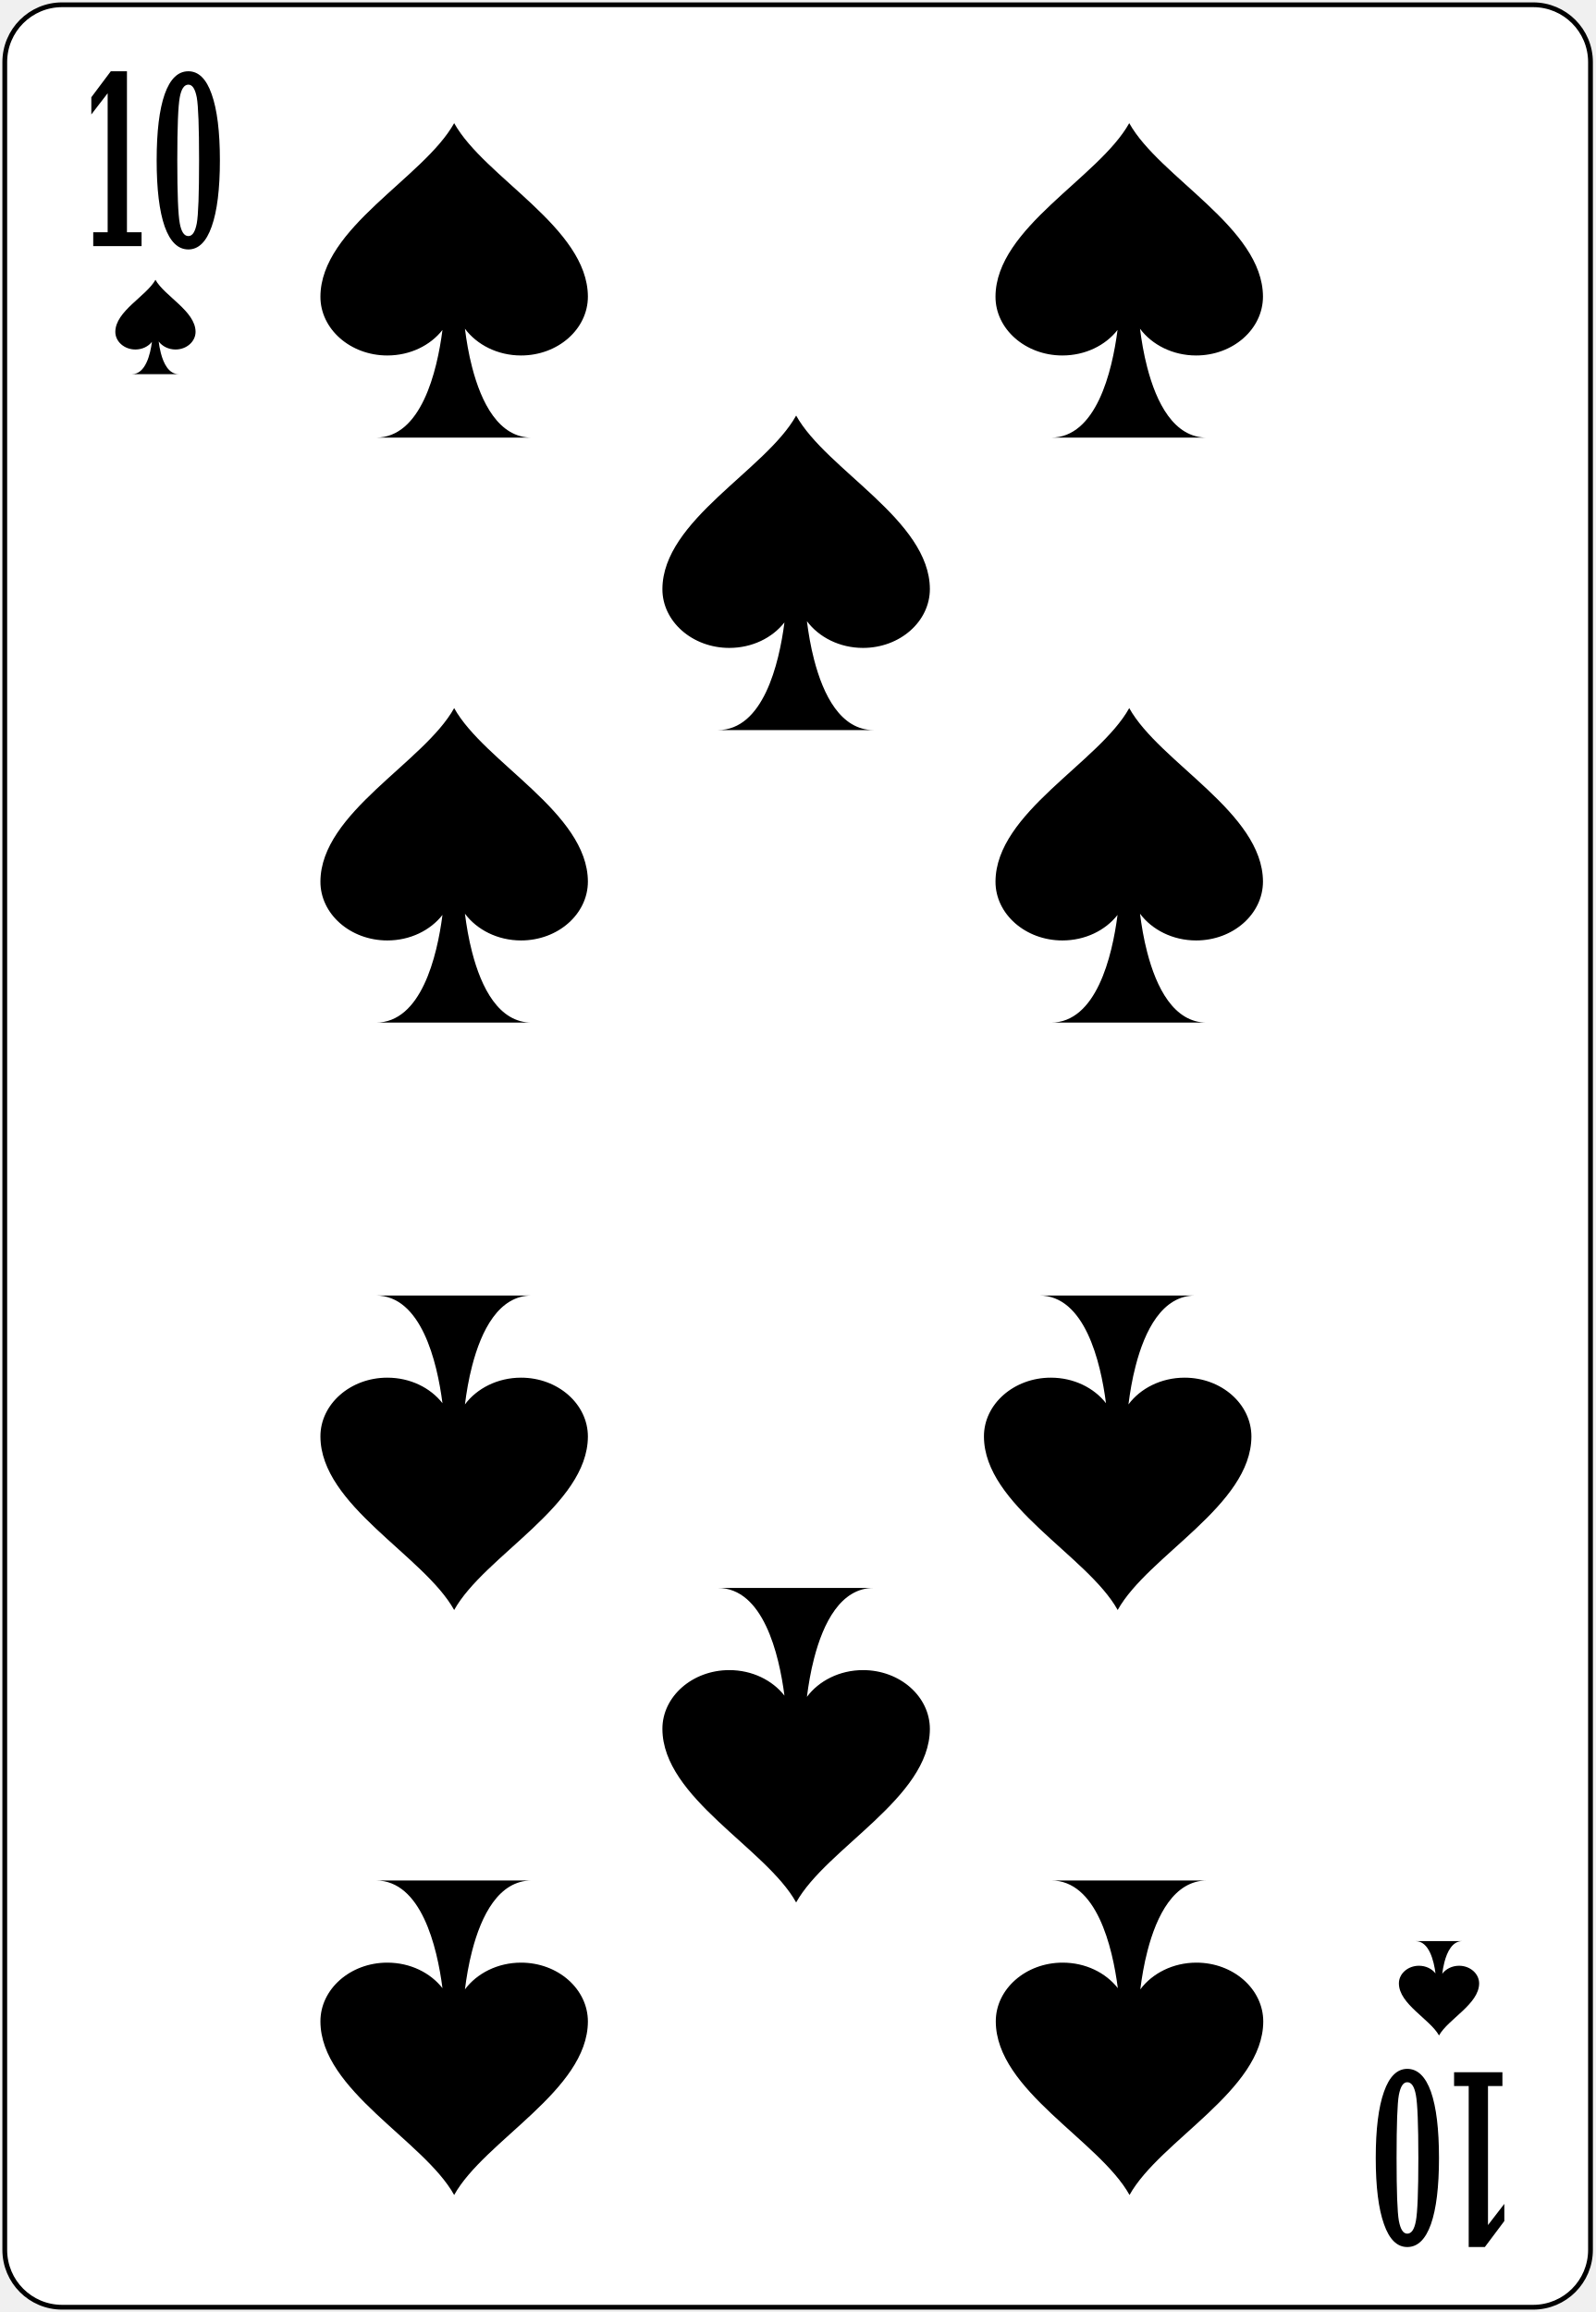
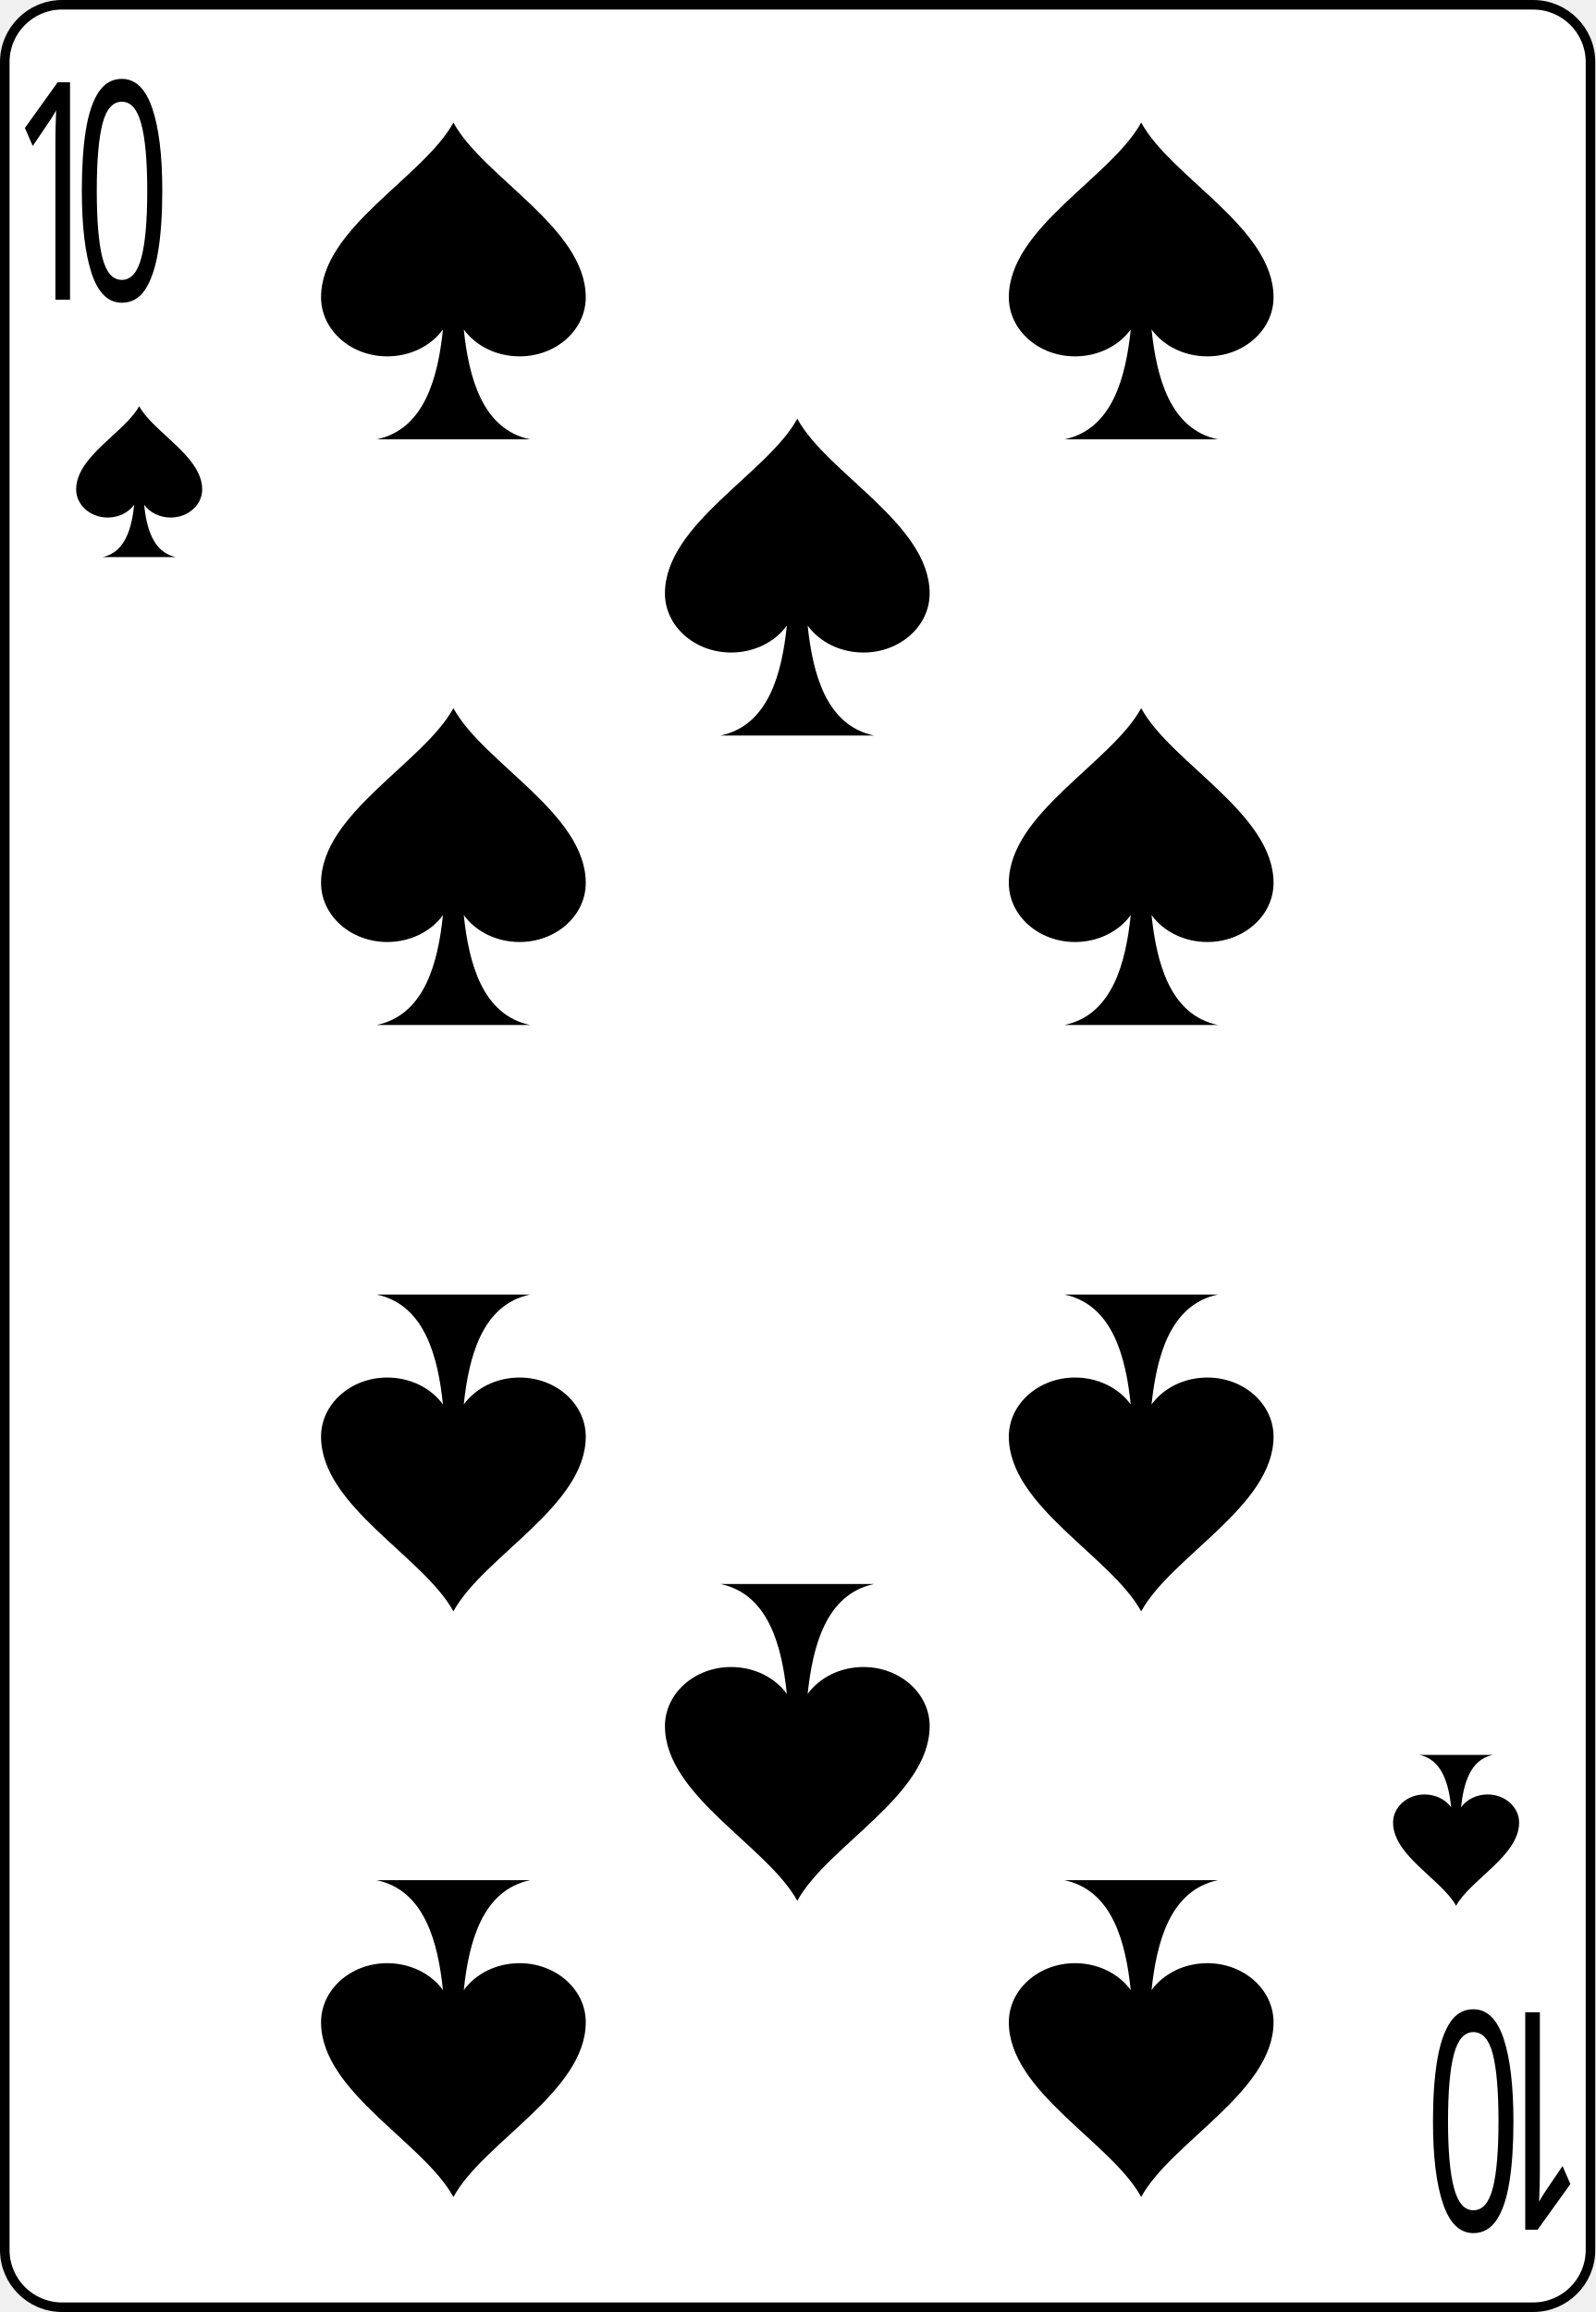
<svg xmlns="http://www.w3.org/2000/svg" xmlns:xlink="http://www.w3.org/1999/xlink" version="1.0" width="100%" height="100%" viewBox="0 0 167 242" id="svg2" xml:space="preserve">
-   <defs id="defs88" />
-   <rect x="0.5" y="0.5" width="166" height="241" rx="6" style="fill:#ffffff;stroke:#000000;stroke-width:0.5;" />
-   <path d="M 11.6,7.46 L 9.56,10.18 L 9.56,11.98 L 11.27,9.76 L 11.27,24.31 L 9.76,24.31 L 9.76,25.76 L 14.82,25.76 L 14.82,24.31 L 13.29,24.31 L 13.29,7.46 L 11.6,7.46 z M 19.72,7.46 C 18.64,7.46 17.81,8.25 17.24,9.86 C 16.68,11.46 16.4,13.77 16.4,16.78 C 16.4,19.79 16.68,22.11 17.24,23.71 C 17.81,25.31 18.64,26.11 19.72,26.11 C 20.78,26.11 21.6,25.31 22.16,23.71 C 22.73,22.11 23.02,19.79 23.02,16.78 C 23.02,13.77 22.73,11.46 22.16,9.86 C 21.6,8.25 20.78,7.46 19.72,7.46 z M 19.72,8.86 C 20.15,8.86 20.43,9.32 20.6,10.20 C 20.76,11.10 20.84,13.28 20.84,16.78 C 20.84,20.31 20.76,22.51 20.6,23.38 C 20.43,24.26 20.15,24.71 19.72,24.71 C 19.28,24.71 18.98,24.26 18.82,23.38 C 18.65,22.51 18.56,20.31 18.56,16.78 C 18.56,13.25 18.65,11.06 18.82,10.18 C 18.98,9.31 19.28,8.86 19.72,8.86 z" id="val" style="fill-rule:nonzero;stroke-miterlimit:4" />
-   <use transform="matrix(-1,0,0,-1,167.04,242.66)" id="val2" x="0" y="0" width="167.08" height="242.66" xlink:href="#val" />
-   <path d="M 59.43,16.56 C 55.47,23.69 41.97,30.23 41.93,39.25 C 41.91,43.5 45.85,46.96 50.68,46.96 C 53.68,46.96 56.32,45.64 57.9,43.62 C 57.19,49.09 55.11,57.71 49.18,57.71 L 69.59,57.71 C 65.26,57.72 62.97,53.11 61.78,48.5 C 61.32,46.74 61.03,44.97 60.84,43.46 C 62.4,45.56 65.12,46.96 68.18,46.96 C 73.02,46.96 76.93,43.5 76.93,39.25 C 76.89,30.23 63.4,23.69 59.43,16.56 z" transform="matrix(0.8,0,0,0.8,0,-0.36)" id="p2242" style="fill-rule:nonzero;stroke-miterlimit:4" />
-   <use transform="translate(35.8,30.61)" id="use5485" x="0" y="0" width="167.08" height="242.66" xlink:href="#p2242" />
-   <use transform="matrix(1,0,0,-1,35.8,212.02)" id="use6114" x="0" y="0" width="167.08" height="242.66" xlink:href="#p2242" />
-   <use transform="translate(0,61.23)" id="use3293" x="0" y="0" width="167.08" height="242.66" xlink:href="#p2242" />
-   <use transform="translate(70.67,61.23)" id="use4073" x="0" y="0" width="167.08" height="242.66" xlink:href="#p2242" />
-   <use transform="matrix(1,0,0,-1,69.46,181.41)" id="use5481" x="0" y="0" width="167.08" height="242.66" xlink:href="#p2242" />
-   <use transform="translate(-69.46,1.94e-6)" id="use5483" x="0" y="0" width="167.08" height="242.66" xlink:href="#use5481" />
-   <use transform="translate(70.67,0)" id="use2394" x="0" y="0" width="167.08" height="242.66" xlink:href="#p2242" />
-   <use transform="matrix(1,0,0,-1,0,242.64)" id="use2597" x="0" y="0" width="167.08" height="242.66" xlink:href="#p2242" />
-   <use transform="matrix(1,0,0,-1,70.70,242.64)" id="use2392" x="0" y="0" width="167.08" height="242.66" xlink:href="#p2242" />
-   <use transform="matrix(0.30,0,0,0.30,2.01,25.42)" id="use2399" x="0" y="0" width="167.08" height="242.66" xlink:href="#p2242" />
-   <use transform="matrix(0.30,0,0,-0.30,136.38,216.92)" id="use2401" x="0" y="0" width="167.08" height="242.66" xlink:href="#p2242" />
+   <rect x="0.5" y="0.5" width="166" height="241" rx="6" style="fill:#ffffff;stroke:#000000;stroke-width:1;" id="card" />
+   <g id="upleft">
+     <path style="fill:#000000;stroke:none" d="m 14.570,42.516 c -1.497,2.737 -6.590,5.245 -6.599,8.704 -0.004,1.633 1.478,2.952 3.299,2.952 1.159,0 2.192,-0.530 2.778,-1.342 -0.244,2.350 -0.901,4.977 -3.309,5.479 l 3.830,0 3.830,0 c -2.408,-0.501 -3.065,-3.129 -3.314,-5.479 0.591,0.812 1.619,1.342 2.783,1.342 1.821,0 3.304,-1.318 3.299,-2.952 -0.009,-3.458 -5.107,-5.966 -6.599,-8.704 z" id="fig" />
+     <text transform="scale(0.7,1.255)" y="24.964" x="16.182" style="font-size:25.4px;font-family:sans-serif;text-align:center;letter-spacing:-5px;text-anchor:middle;fill:#000000;">
+       <tspan y="25" x="20">10</tspan>
+     </text>
+   </g>
+   <use transform="matrix(-1,0,0,-1,167,242)" id="downright" xlink:href="#upleft" />
+   <g transform="translate(33,-21)">
+     <use transform="matrix(2.1,0,0,2.1,-16.13,-55.46)" xlink:href="#fig" />
+   </g>
+   <g transform="translate(33,40.3)">
+     <use transform="matrix(2.1,0,0,2.1,-16.13,-55.46)" xlink:href="#fig" />
+   </g>
+   <g transform="translate(33,101.7)">
+     <use transform="matrix(2.1,0,0,-2.1,-16.13,156.25)" xlink:href="#fig" />
+   </g>
+   <g transform="translate(33,163)">
+     <use transform="matrix(2.1,0,0,-2.1,-16.13,156.25)" xlink:href="#fig" />
+   </g>
+   <g transform="translate(69,10)">
+     <use transform="matrix(2.1,0,0,2.1,-16.13,-55.46)" xlink:href="#fig" />
+   </g>
+   <g transform="translate(69,132)">
+     <use transform="matrix(2.1,0,0,-2.1,-16.13,156.25)" xlink:href="#fig" />
+   </g>
+   <g transform="translate(105,-21)">
+     <use transform="matrix(2.1,0,0,2.1,-16.13,-55.46)" xlink:href="#fig" />
+   </g>
+   <g transform="translate(105,40.3)">
+     <use transform="matrix(2.1,0,0,2.1,-16.13,-55.46)" xlink:href="#fig" />
+   </g>
+   <g transform="translate(105,101.7)">
+     <use transform="matrix(2.1,0,0,-2.1,-16.13,156.25)" xlink:href="#fig" />
+   </g>
+   <g transform="translate(105,163)">
+     <use transform="matrix(2.1,0,0,-2.1,-16.13,156.25)" xlink:href="#fig" />
+   </g>
</svg>
